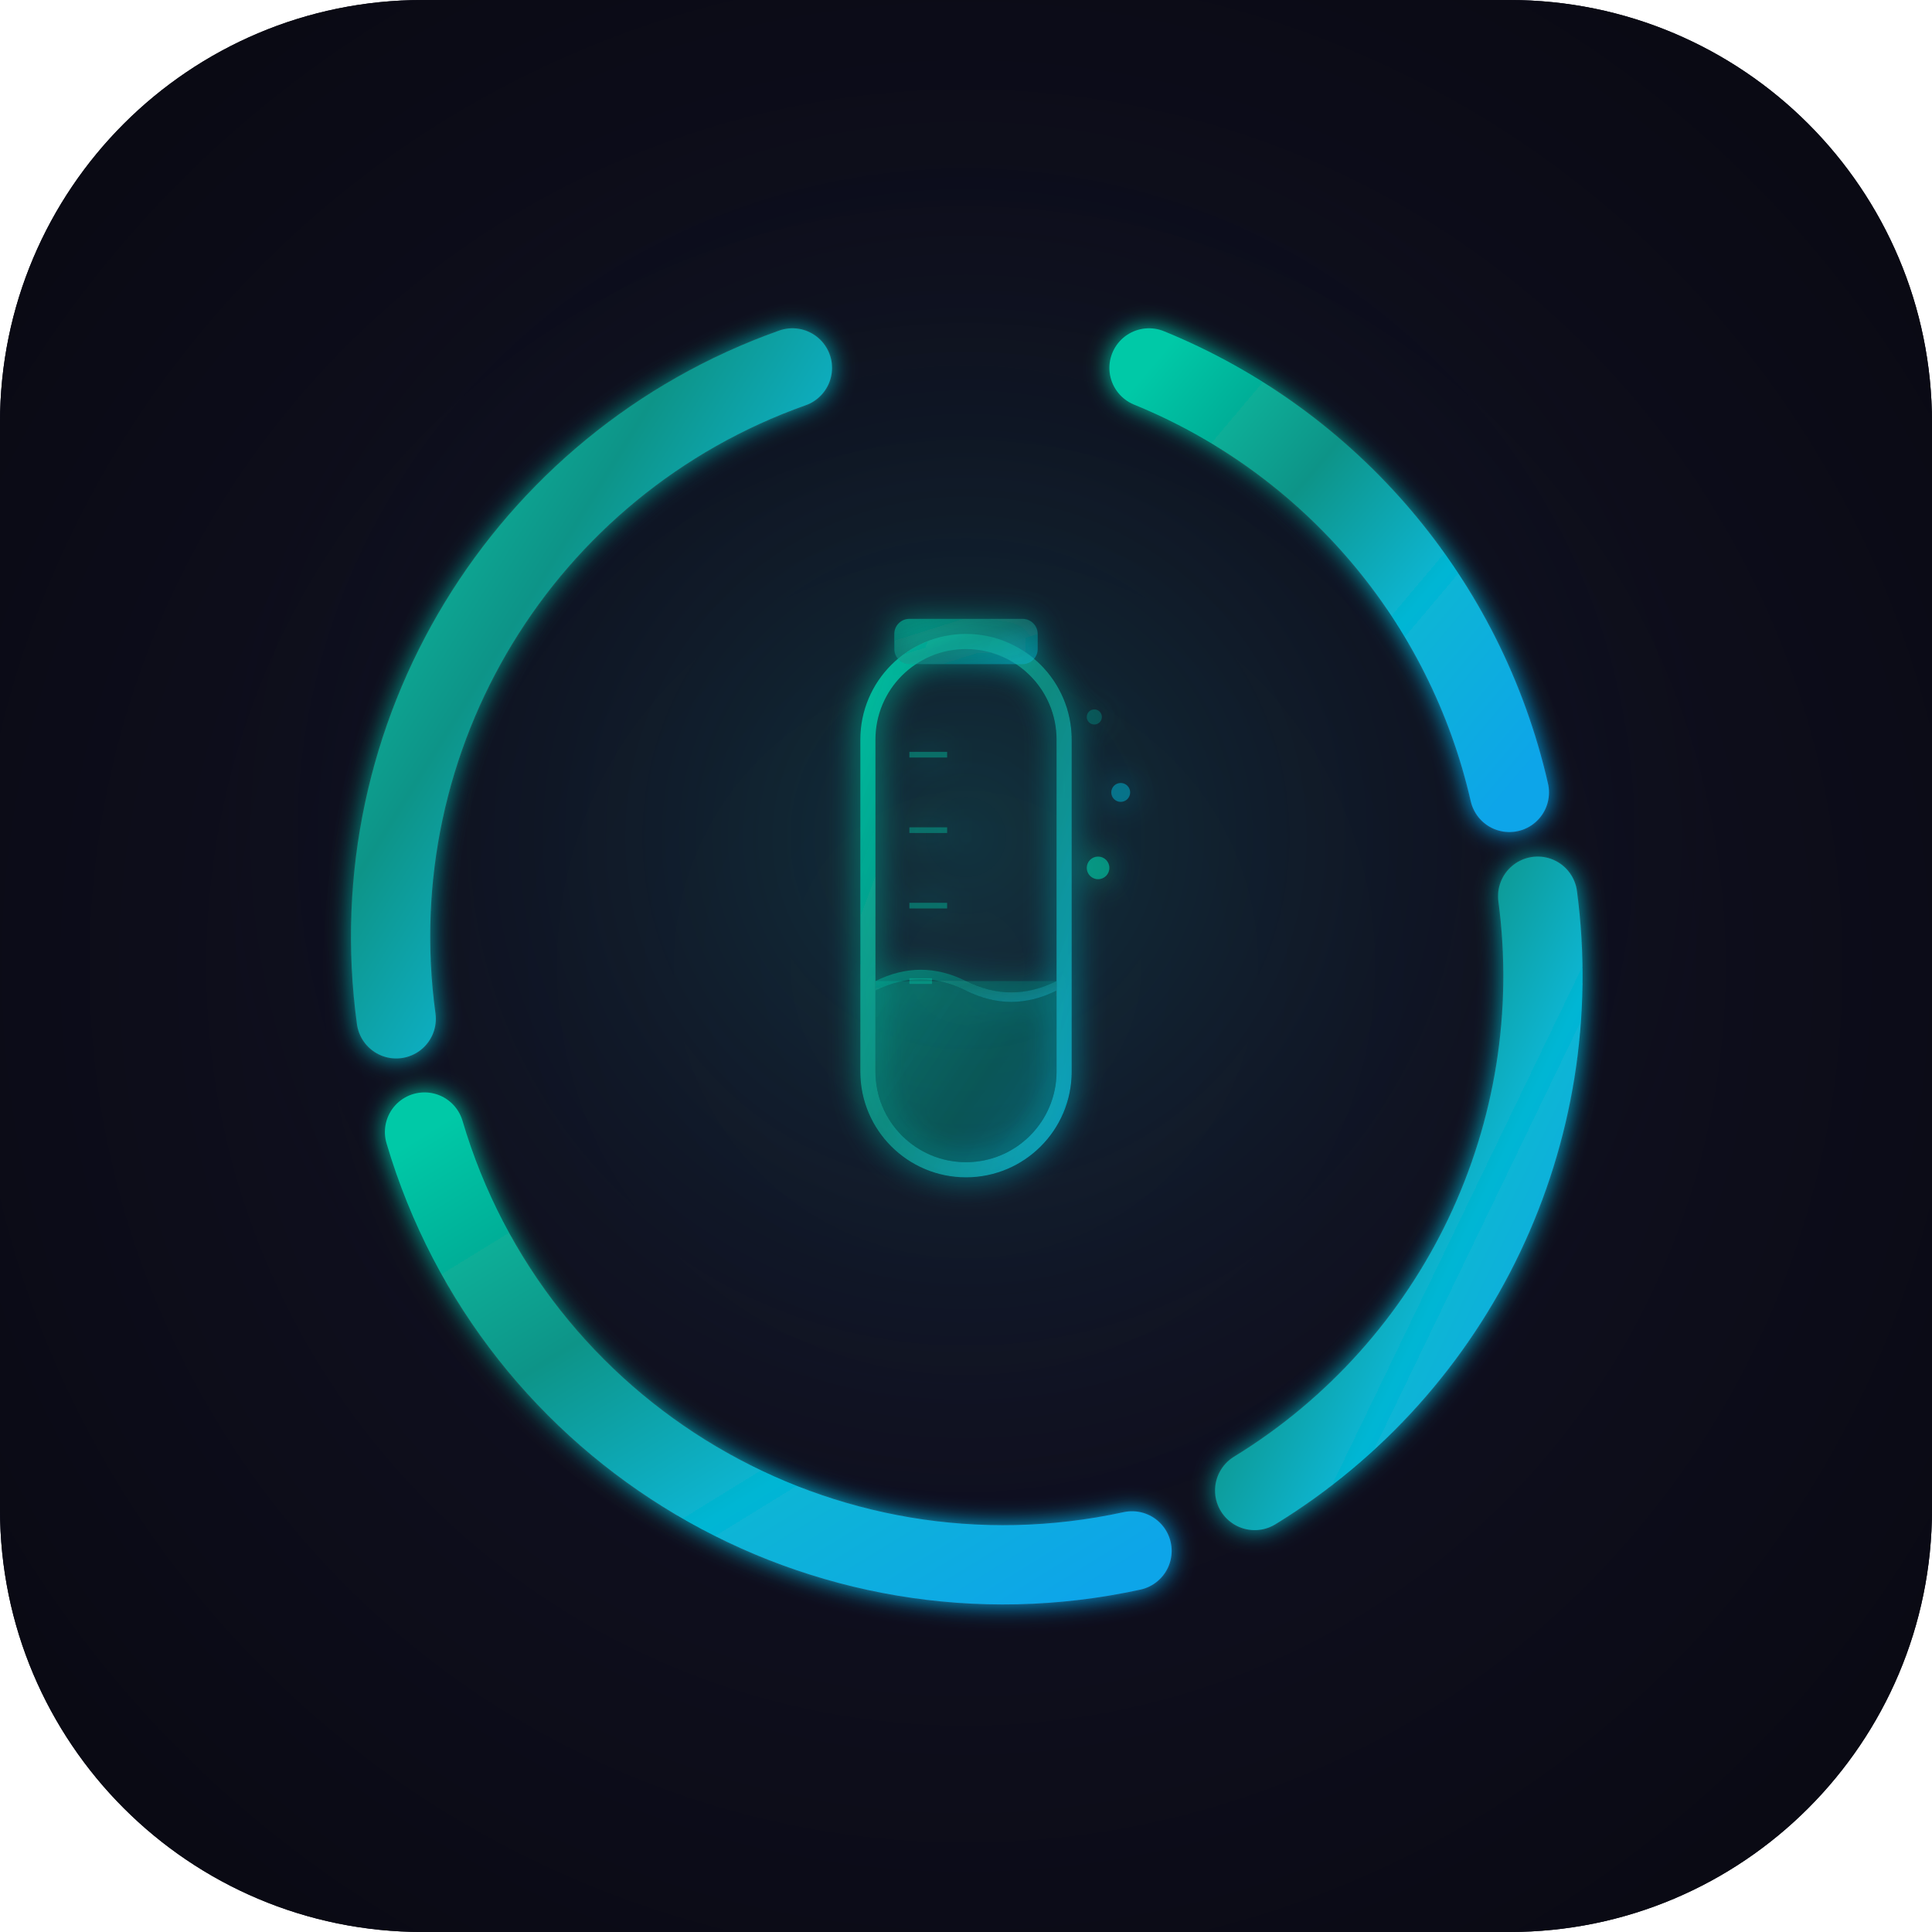
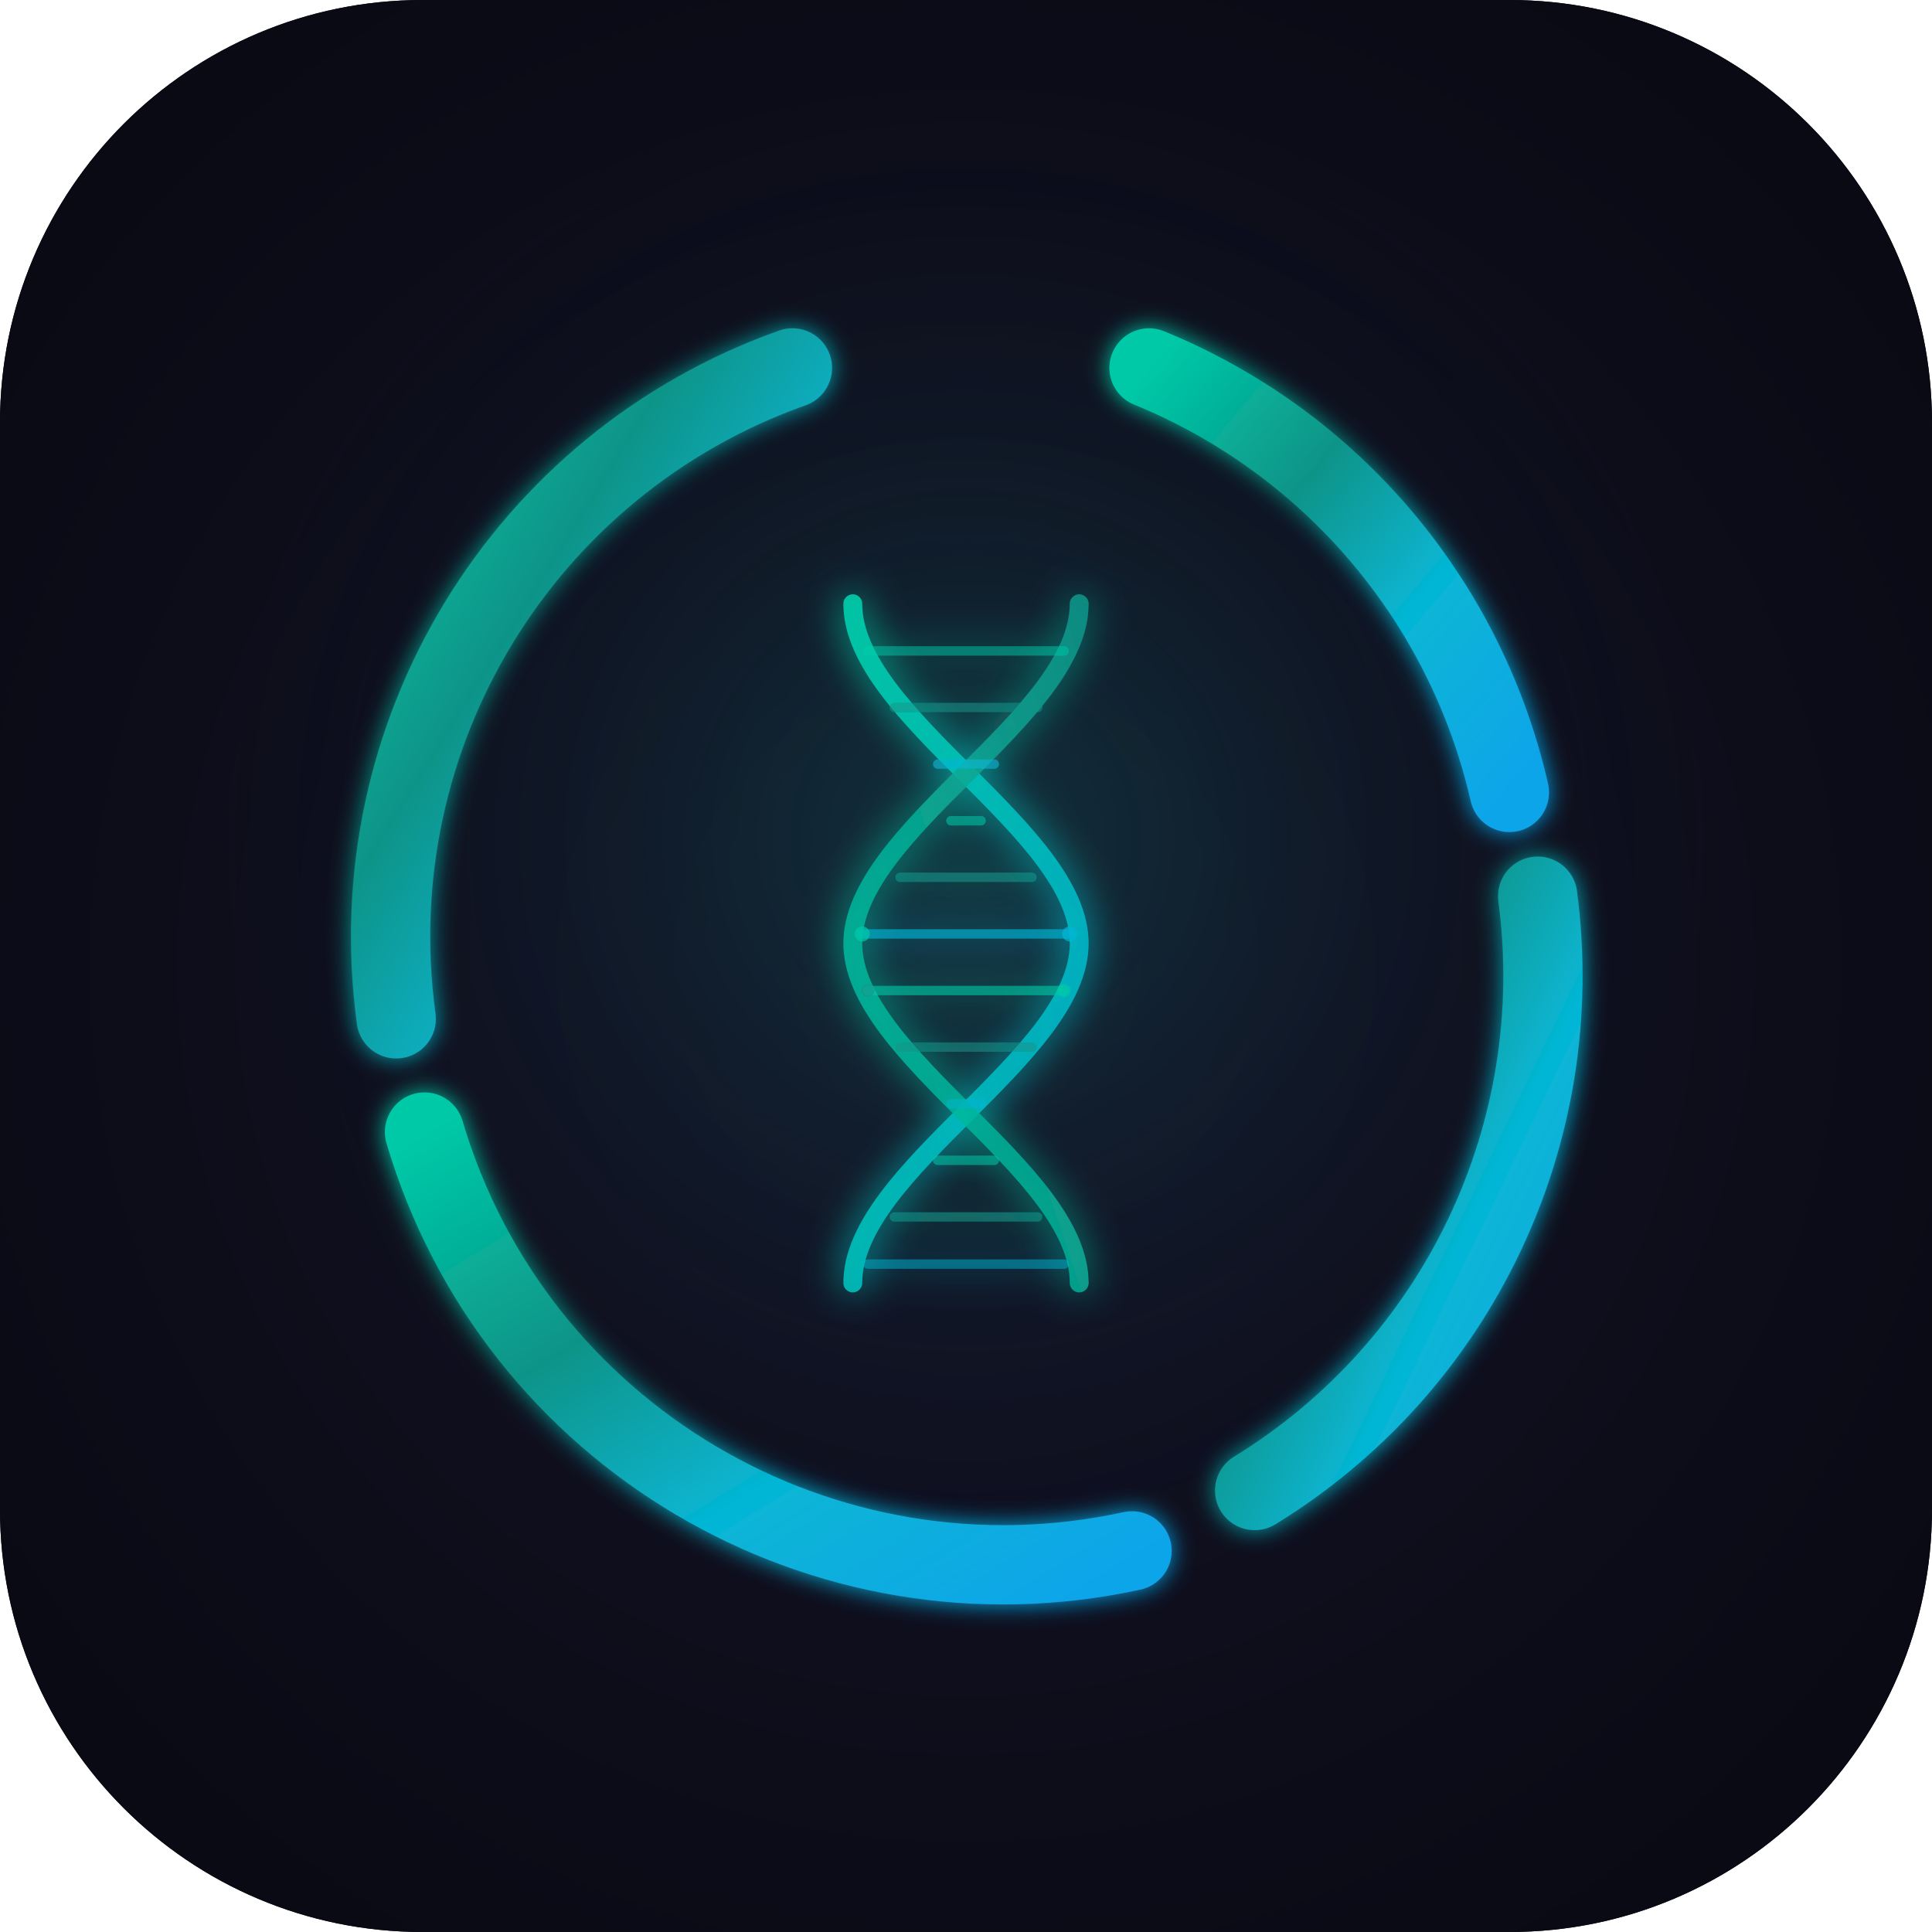
<svg xmlns="http://www.w3.org/2000/svg" width="1024" height="1024" viewBox="0 0 1024 1024">
  <defs>
    <clipPath id="iconClip">
      <rect x="0" y="0" width="1024" height="1024" rx="224" ry="224" />
    </clipPath>
    <linearGradient id="ringGrad" x1="0%" y1="0%" x2="100%" y2="100%">
      <stop offset="0%" stop-color="#00C9A7" />
      <stop offset="35%" stop-color="#0d9488" />
      <stop offset="65%" stop-color="#06b6d4" />
      <stop offset="100%" stop-color="#0ea5e9" />
    </linearGradient>
    <radialGradient id="innerGlow" cx="50%" cy="45%" r="45%">
      <stop offset="0%" stop-color="#0d9488" stop-opacity="0.25" />
      <stop offset="100%" stop-color="#0a0a1a" stop-opacity="0" />
    </radialGradient>
    <radialGradient id="bgGlow" cx="50%" cy="50%" r="60%">
      <stop offset="0%" stop-color="#141428" />
      <stop offset="100%" stop-color="#0a0a14" />
    </radialGradient>
-     <linearGradient id="symbolGrad" x1="0%" y1="0%" x2="100%" y2="100%">
-       <stop offset="0%" stop-color="#00C9A7" stop-opacity="0.9" />
-       <stop offset="50%" stop-color="#0d9488" stop-opacity="0.85" />
-       <stop offset="100%" stop-color="#06b6d4" stop-opacity="0.8" />
+     <linearGradient id="dnaGrad1" x1="0%" y1="0%" x2="100%" y2="100%">
+       <stop offset="0%" stop-color="#00C9A7" stop-opacity="0.95" />
+       <stop offset="100%" stop-color="#06b6d4" stop-opacity="0.85" />
+     </linearGradient>
+     <linearGradient id="dnaGrad2" x1="100%" y1="0%" x2="0%" y2="100%">
+       <stop offset="0%" stop-color="#0d9488" stop-opacity="0.9" />
+       <stop offset="100%" stop-color="#00C9A7" stop-opacity="0.8" />
    </linearGradient>
    <filter id="symbolGlow" x="-30%" y="-30%" width="160%" height="160%">
-       <feGaussianBlur stdDeviation="8" result="glow" />
+       <feGaussianBlur stdDeviation="10" result="glow" />
      <feMerge>
        <feMergeNode in="glow" />
        <feMergeNode in="SourceGraphic" />
      </feMerge>
    </filter>
    <filter id="ringGlow" x="-10%" y="-10%" width="120%" height="120%">
      <feGaussianBlur stdDeviation="6" result="glow" />
      <feMerge>
        <feMergeNode in="glow" />
        <feMergeNode in="SourceGraphic" />
      </feMerge>
    </filter>
  </defs>
  <g clip-path="url(#iconClip)">
    <rect width="1024" height="1024" fill="#0a0a14" />
    <rect width="1024" height="1024" fill="url(#bgGlow)" />
    <circle cx="512" cy="490" r="460" fill="url(#innerGlow)" />
    <g fill="none" stroke="url(#ringGrad)" stroke-width="42" stroke-linecap="round" filter="url(#ringGlow)">
      <path d="M 609 195 A 320 320 0 0 1 800 420" />
      <path d="M 815 475 A 320 320 0 0 1 665 790" />
      <path d="M 600 822 A 320 320 0 0 1 225 600" />
      <path d="M 210 540 A 320 320 0 0 1 420 195" />
    </g>
    <g transform="translate(512, 500)" filter="url(#symbolGlow)">
-       <rect x="-52" y="-160" width="104" height="280" rx="52" ry="52" fill="none" stroke="url(#symbolGrad)" stroke-width="8" />
-       <clipPath id="tubeClip">
-         <rect x="-48" y="-156" width="96" height="272" rx="48" ry="48" />
-       </clipPath>
-       <g clip-path="url(#tubeClip)">
-         <rect x="-48" y="20" width="96" height="140" fill="url(#symbolGrad)" opacity="0.3" />
-         <path d="M -48 20 Q -24 8 0 20 Q 24 32 48 20 L 48 25 Q 24 37 0 25 Q -24 13 -48 25 Z" fill="url(#symbolGrad)" opacity="0.5" />
-       </g>
-       <line x1="-30" y1="-60" x2="-10" y2="-60" stroke="#00C9A7" stroke-width="3" opacity="0.4" />
-       <line x1="-30" y1="-20" x2="-10" y2="-20" stroke="#00C9A7" stroke-width="3" opacity="0.4" />
-       <line x1="-30" y1="20" x2="-18" y2="20" stroke="#00C9A7" stroke-width="3" opacity="0.4" />
-       <line x1="-30" y1="-100" x2="-10" y2="-100" stroke="#00C9A7" stroke-width="3" opacity="0.4" />
-       <rect x="-38" y="-172" width="76" height="24" rx="8" ry="8" fill="url(#symbolGrad)" opacity="0.6" />
-       <circle cx="70" cy="-40" r="6" fill="#00C9A7" opacity="0.6" />
-       <circle cx="82" cy="-80" r="5" fill="#06b6d4" opacity="0.5" />
-       <circle cx="68" cy="-120" r="4" fill="#0d9488" opacity="0.4" />
+       <path d="M -60,-180 C -60,-120 60,-60 60,0 C 60,60 -60,120 -60,180" fill="none" stroke="url(#dnaGrad1)" stroke-width="10" stroke-linecap="round" />
+       <path d="M 60,-180 C 60,-120 -60,-60 -60,0 C -60,60 60,120 60,180" fill="none" stroke="url(#dnaGrad2)" stroke-width="10" stroke-linecap="round" />
+       <line x1="-52" y1="-155" x2="52" y2="-155" stroke="#00C9A7" stroke-width="5" stroke-linecap="round" opacity="0.5" />
+       <line x1="-38" y1="-125" x2="38" y2="-125" stroke="#0d9488" stroke-width="5" stroke-linecap="round" opacity="0.55" />
+       <line x1="-15" y1="-95" x2="15" y2="-95" stroke="#06b6d4" stroke-width="5" stroke-linecap="round" opacity="0.6" />
+       <line x1="8" y1="-65" x2="-8" y2="-65" stroke="#00C9A7" stroke-width="5" stroke-linecap="round" opacity="0.55" />
+       <line x1="35" y1="-35" x2="-35" y2="-35" stroke="#0d9488" stroke-width="5" stroke-linecap="round" opacity="0.6" />
+       <line x1="55" y1="-5" x2="-55" y2="-5" stroke="#06b6d4" stroke-width="5" stroke-linecap="round" opacity="0.65" />
+       <line x1="52" y1="25" x2="-52" y2="25" stroke="#00C9A7" stroke-width="5" stroke-linecap="round" opacity="0.6" />
+       <line x1="35" y1="55" x2="-35" y2="55" stroke="#0d9488" stroke-width="5" stroke-linecap="round" opacity="0.55" />
+       <line x1="8" y1="85" x2="-8" y2="85" stroke="#06b6d4" stroke-width="5" stroke-linecap="round" opacity="0.5" />
+       <line x1="-15" y1="115" x2="15" y2="115" stroke="#00C9A7" stroke-width="5" stroke-linecap="round" opacity="0.55" />
+       <line x1="-38" y1="145" x2="38" y2="145" stroke="#0d9488" stroke-width="5" stroke-linecap="round" opacity="0.6" />
+       <line x1="-52" y1="170" x2="52" y2="170" stroke="#06b6d4" stroke-width="5" stroke-linecap="round" opacity="0.5" />
+       <circle cx="-55" cy="-5" r="4" fill="#00C9A7" opacity="0.7" />
+       <circle cx="55" cy="-5" r="4" fill="#06b6d4" opacity="0.7" />
+       <circle cx="-52" cy="25" r="3.5" fill="#0d9488" opacity="0.6" />
+       <circle cx="52" cy="25" r="3.5" fill="#00C9A7" opacity="0.6" />
    </g>
  </g>
</svg>
